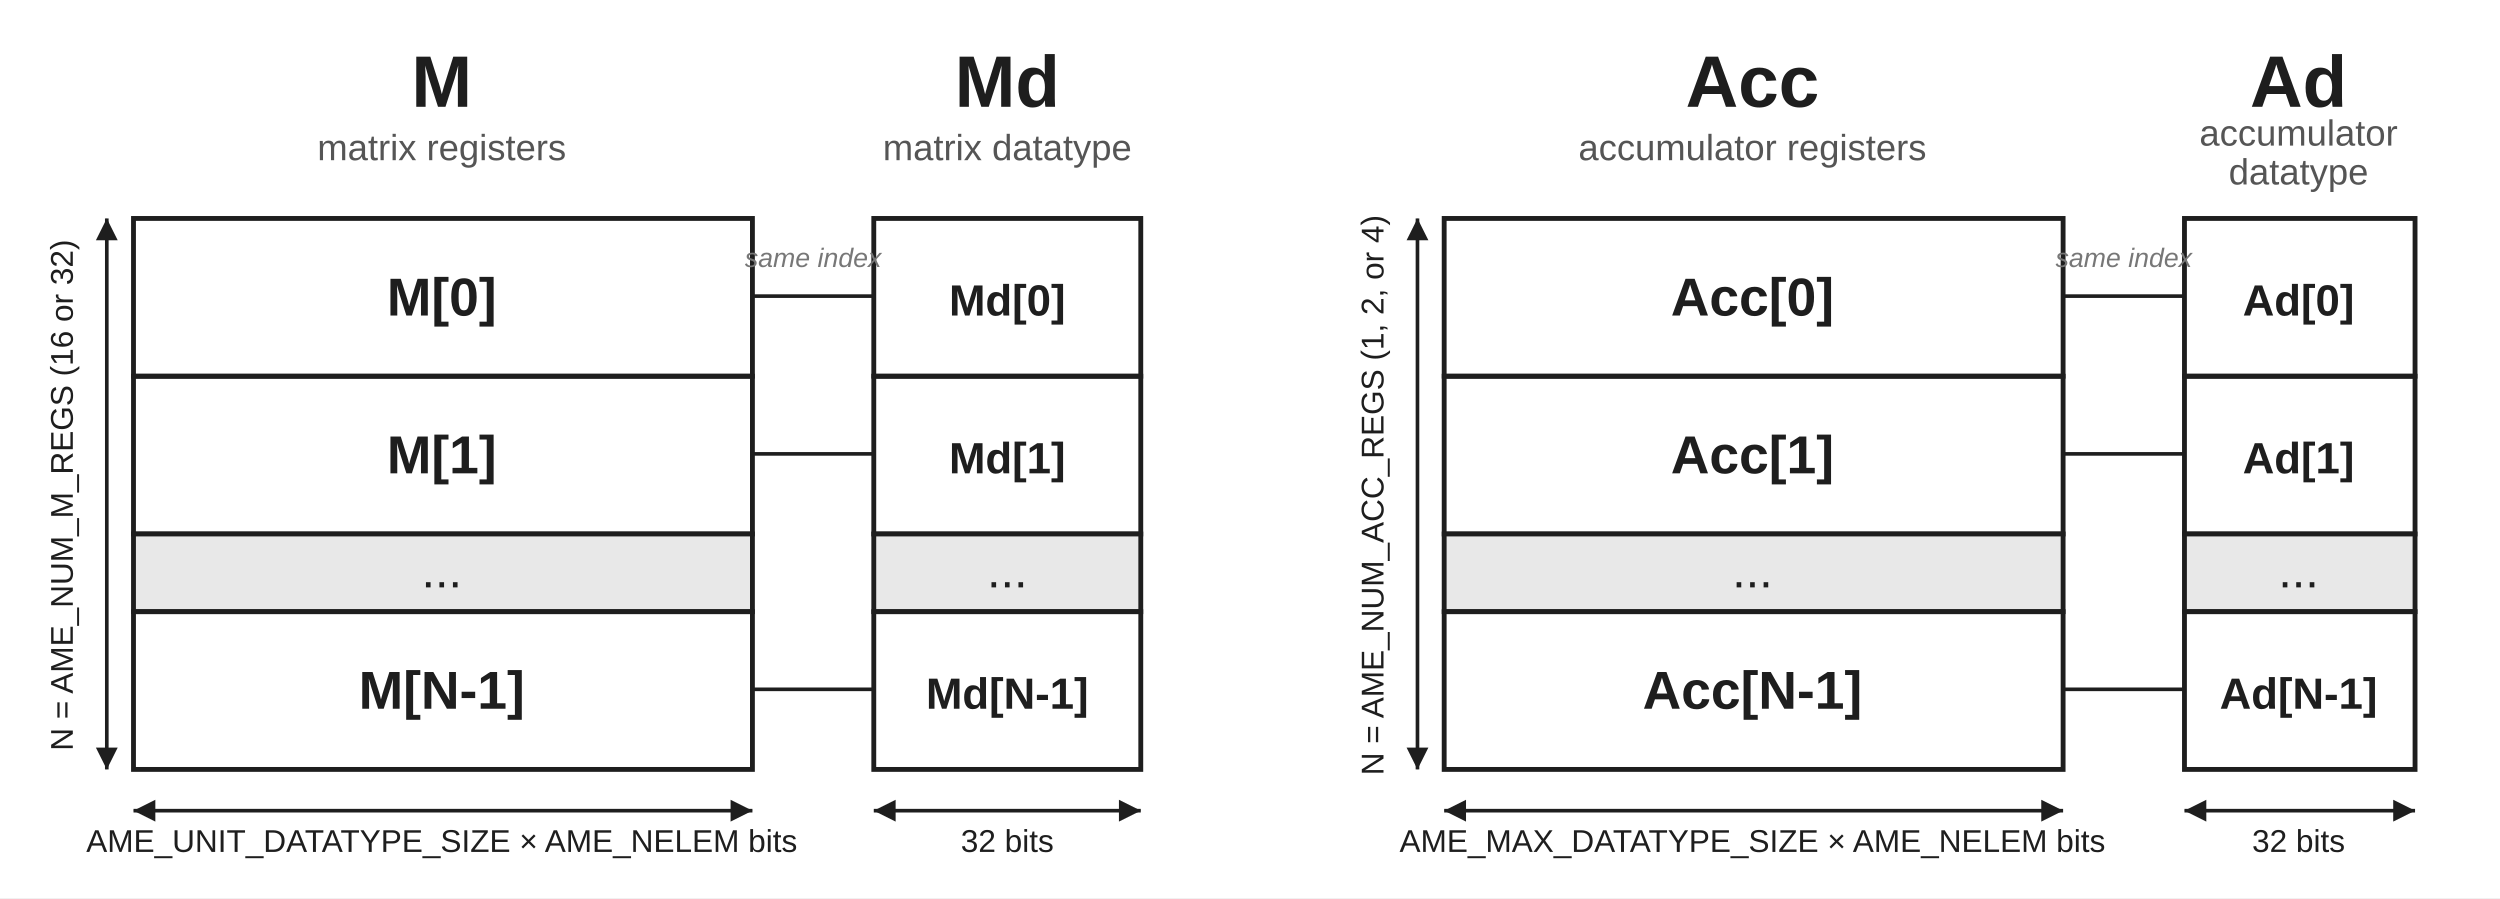
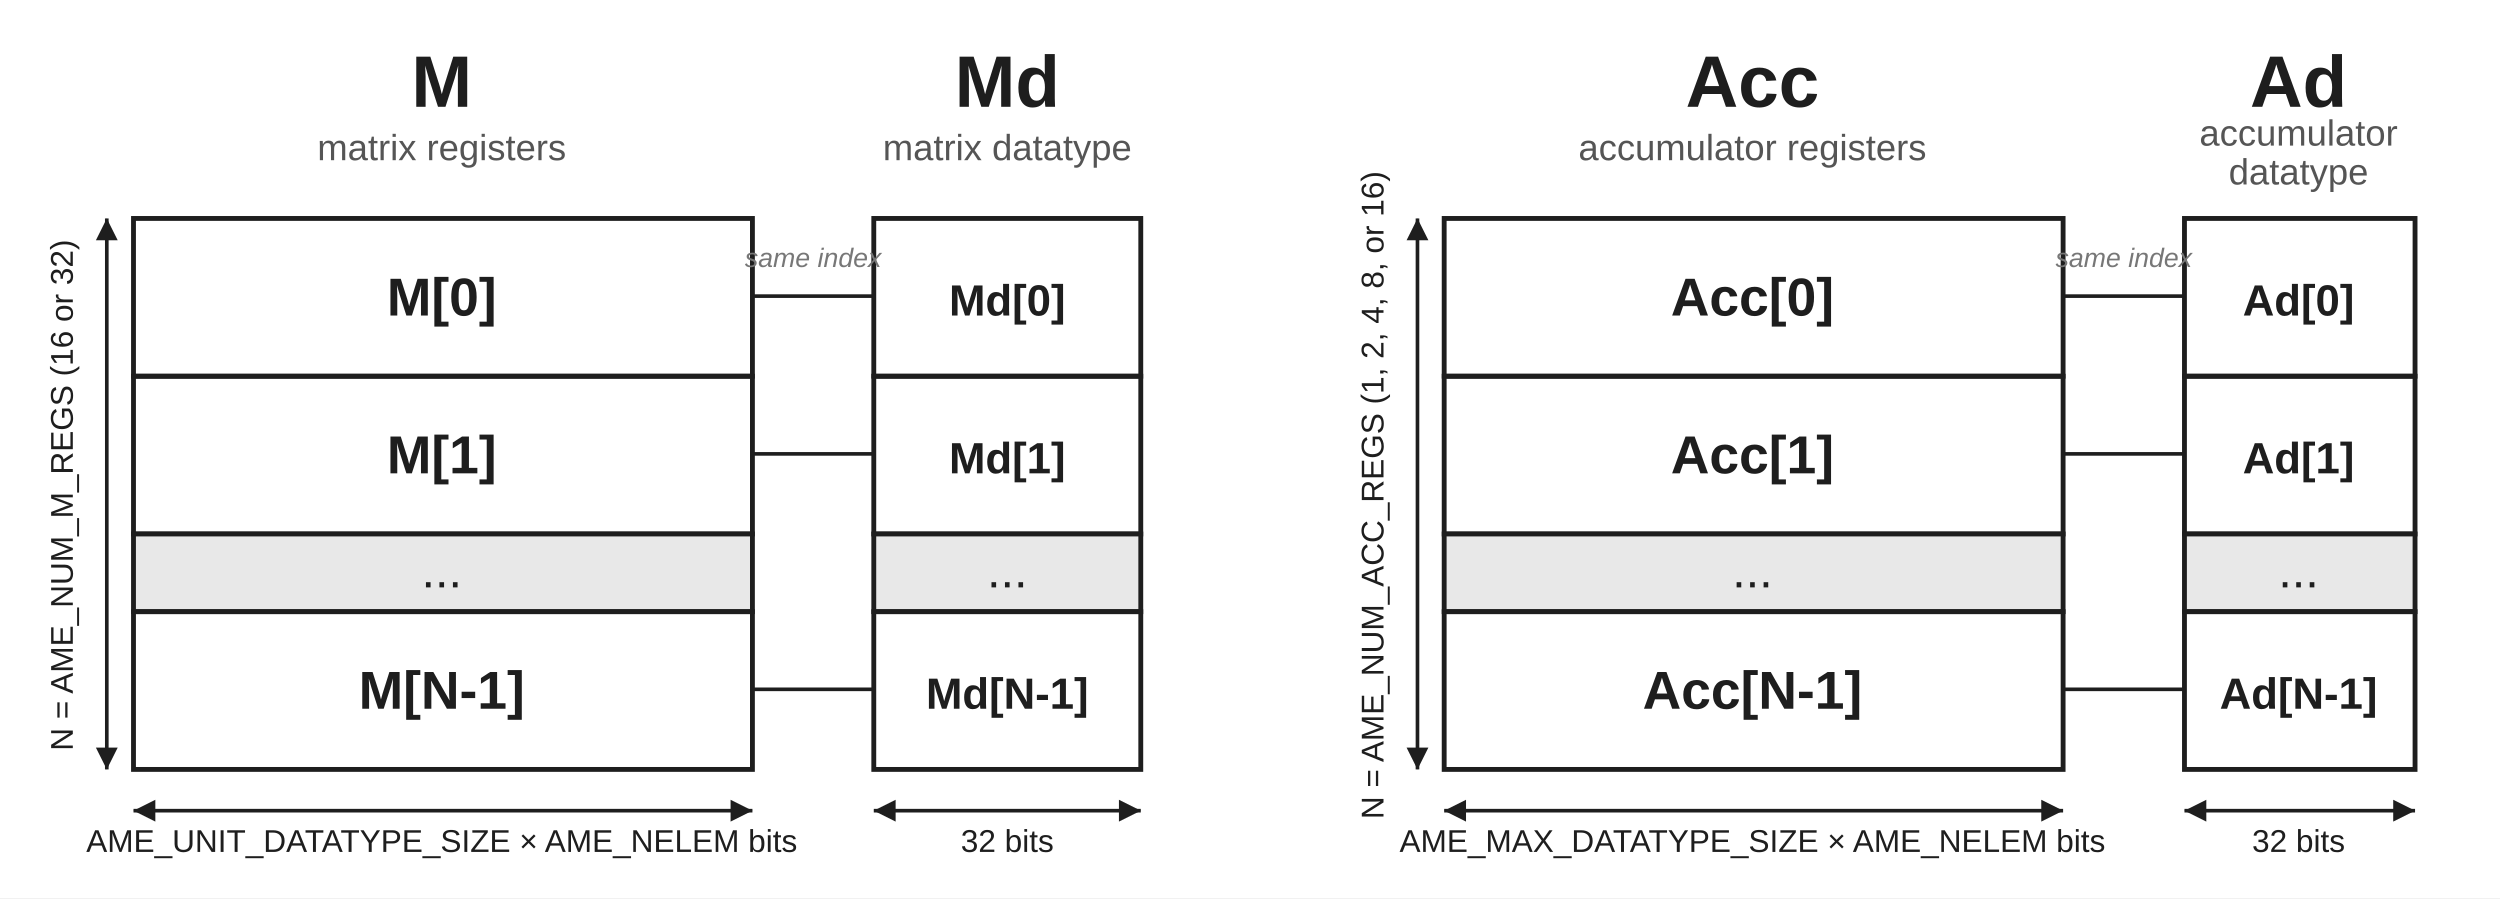
<svg xmlns="http://www.w3.org/2000/svg" width="1030" height="370" viewBox="0 0 1030 370">
  <defs>
    <style>text { font-family: Arial, sans-serif; }</style>
    <marker id="arr-l" viewBox="0 0 10 10" refX="0" refY="5" markerWidth="6" markerHeight="6" orient="auto">
      <path d="M 10 0 L 0 5 L 10 10 z" fill="#1e1e1e" />
    </marker>
    <marker id="arr-r" viewBox="0 0 10 10" refX="10" refY="5" markerWidth="6" markerHeight="6" orient="auto">
      <path d="M 0 0 L 10 5 L 0 10 z" fill="#1e1e1e" />
    </marker>
  </defs>
  <rect width="1030" height="370" fill="white" />
  <text x="182" y="44" text-anchor="middle" font-size="30" font-weight="bold" fill="#1e1e1e">M</text>
  <text x="182" y="66" text-anchor="middle" font-size="15" fill="#555555">matrix registers</text>
  <rect x="55" y="90" width="255" height="65" fill="none" stroke="#1e1e1e" stroke-width="2" />
  <text x="182" y="130" text-anchor="middle" font-size="22" font-weight="bold" fill="#1e1e1e">M[0]</text>
  <rect x="55" y="155" width="255" height="65" fill="none" stroke="#1e1e1e" stroke-width="2" />
  <text x="182" y="195" text-anchor="middle" font-size="22" font-weight="bold" fill="#1e1e1e">M[1]</text>
  <rect x="55" y="220" width="255" height="32" fill="#e8e8e8" stroke="#1e1e1e" stroke-width="2" />
  <text x="182" y="242" text-anchor="middle" font-size="20" fill="#1e1e1e">...</text>
  <rect x="55" y="252" width="255" height="65" fill="none" stroke="#1e1e1e" stroke-width="2" />
  <text x="182" y="292" text-anchor="middle" font-size="22" font-weight="bold" fill="#1e1e1e">M[N-1]</text>
  <line x1="55" y1="334" x2="310" y2="334" stroke="#1e1e1e" stroke-width="1.5" marker-start="url(#arr-l)" marker-end="url(#arr-r)" />
  <text x="182" y="351" text-anchor="middle" font-size="13" fill="#1e1e1e">AME_UNIT_DATATYPE_SIZE × AME_NELEM bits</text>
  <text x="415" y="44" text-anchor="middle" font-size="30" font-weight="bold" fill="#1e1e1e">Md</text>
  <text x="415" y="66" text-anchor="middle" font-size="15" fill="#555555">matrix datatype</text>
  <rect x="360" y="90" width="110" height="65" fill="none" stroke="#1e1e1e" stroke-width="2" />
  <text x="415" y="130" text-anchor="middle" font-size="18" font-weight="bold" fill="#1e1e1e">Md[0]</text>
  <rect x="360" y="155" width="110" height="65" fill="none" stroke="#1e1e1e" stroke-width="2" />
  <text x="415" y="195" text-anchor="middle" font-size="18" font-weight="bold" fill="#1e1e1e">Md[1]</text>
  <rect x="360" y="220" width="110" height="32" fill="#e8e8e8" stroke="#1e1e1e" stroke-width="2" />
  <text x="415" y="242" text-anchor="middle" font-size="20" fill="#1e1e1e">...</text>
  <rect x="360" y="252" width="110" height="65" fill="none" stroke="#1e1e1e" stroke-width="2" />
  <text x="415" y="292" text-anchor="middle" font-size="18" font-weight="bold" fill="#1e1e1e">Md[N-1]</text>
  <line x1="360" y1="334" x2="470" y2="334" stroke="#1e1e1e" stroke-width="1.5" marker-start="url(#arr-l)" marker-end="url(#arr-r)" />
  <text x="415" y="351" text-anchor="middle" font-size="13" fill="#1e1e1e">32 bits</text>
  <line x1="310" y1="122" x2="360" y2="122" stroke="#1e1e1e" stroke-width="1.5" />
  <line x1="310" y1="187" x2="360" y2="187" stroke="#1e1e1e" stroke-width="1.5" />
  <line x1="310" y1="284" x2="360" y2="284" stroke="#1e1e1e" stroke-width="1.5" />
  <text x="335" y="110" text-anchor="middle" font-size="11" font-style="italic" fill="#777777">same index</text>
  <text transform="translate(30, 204) rotate(-90)" text-anchor="middle" font-size="13" fill="#1e1e1e">N = AME_NUM_M_REGS (16 or 32)</text>
  <line x1="44" y1="90" x2="44" y2="317" stroke="#1e1e1e" stroke-width="1.5" marker-start="url(#arr-l)" marker-end="url(#arr-r)" />
  <text x="722" y="44" text-anchor="middle" font-size="30" font-weight="bold" fill="#1e1e1e">Acc</text>
  <text x="722" y="66" text-anchor="middle" font-size="15" fill="#555555">accumulator registers</text>
  <rect x="595" y="90" width="255" height="65" fill="none" stroke="#1e1e1e" stroke-width="2" />
  <text x="722" y="130" text-anchor="middle" font-size="22" font-weight="bold" fill="#1e1e1e">Acc[0]</text>
  <rect x="595" y="155" width="255" height="65" fill="none" stroke="#1e1e1e" stroke-width="2" />
  <text x="722" y="195" text-anchor="middle" font-size="22" font-weight="bold" fill="#1e1e1e">Acc[1]</text>
  <rect x="595" y="220" width="255" height="32" fill="#e8e8e8" stroke="#1e1e1e" stroke-width="2" />
  <text x="722" y="242" text-anchor="middle" font-size="20" fill="#1e1e1e">...</text>
  <rect x="595" y="252" width="255" height="65" fill="none" stroke="#1e1e1e" stroke-width="2" />
  <text x="722" y="292" text-anchor="middle" font-size="22" font-weight="bold" fill="#1e1e1e">Acc[N-1]</text>
  <line x1="595" y1="334" x2="850" y2="334" stroke="#1e1e1e" stroke-width="1.5" marker-start="url(#arr-l)" marker-end="url(#arr-r)" />
  <text x="722" y="351" text-anchor="middle" font-size="13" fill="#1e1e1e">AME_MAX_DATATYPE_SIZE × AME_NELEM bits</text>
  <text x="947" y="44" text-anchor="middle" font-size="30" font-weight="bold" fill="#1e1e1e">Ad</text>
  <text x="947" y="60" text-anchor="middle" font-size="15" fill="#555555">accumulator</text>
  <text x="947" y="76" text-anchor="middle" font-size="15" fill="#555555">datatype</text>
  <rect x="900" y="90" width="95" height="65" fill="none" stroke="#1e1e1e" stroke-width="2" />
  <text x="947" y="130" text-anchor="middle" font-size="18" font-weight="bold" fill="#1e1e1e">Ad[0]</text>
  <rect x="900" y="155" width="95" height="65" fill="none" stroke="#1e1e1e" stroke-width="2" />
  <text x="947" y="195" text-anchor="middle" font-size="18" font-weight="bold" fill="#1e1e1e">Ad[1]</text>
  <rect x="900" y="220" width="95" height="32" fill="#e8e8e8" stroke="#1e1e1e" stroke-width="2" />
  <text x="947" y="242" text-anchor="middle" font-size="20" fill="#1e1e1e">...</text>
  <rect x="900" y="252" width="95" height="65" fill="none" stroke="#1e1e1e" stroke-width="2" />
  <text x="947" y="292" text-anchor="middle" font-size="18" font-weight="bold" fill="#1e1e1e">Ad[N-1]</text>
  <line x1="900" y1="334" x2="995" y2="334" stroke="#1e1e1e" stroke-width="1.5" marker-start="url(#arr-l)" marker-end="url(#arr-r)" />
  <text x="947" y="351" text-anchor="middle" font-size="13" fill="#1e1e1e">32 bits</text>
  <line x1="850" y1="122" x2="900" y2="122" stroke="#1e1e1e" stroke-width="1.5" />
  <line x1="850" y1="187" x2="900" y2="187" stroke="#1e1e1e" stroke-width="1.5" />
  <line x1="850" y1="284" x2="900" y2="284" stroke="#1e1e1e" stroke-width="1.5" />
  <text x="875" y="110" text-anchor="middle" font-size="11" font-style="italic" fill="#777777">same index</text>
-   <text transform="translate(570, 204) rotate(-90)" text-anchor="middle" font-size="13" fill="#1e1e1e">N = AME_NUM_ACC_REGS (1, 2, or 4)</text>
+   <text transform="translate(570, 204) rotate(-90)" text-anchor="middle" font-size="13" fill="#1e1e1e">N = AME_NUM_ACC_REGS (1, 2, 4, 8, or 16)</text>
  <line x1="584" y1="90" x2="584" y2="317" stroke="#1e1e1e" stroke-width="1.5" marker-start="url(#arr-l)" marker-end="url(#arr-r)" />
</svg>
